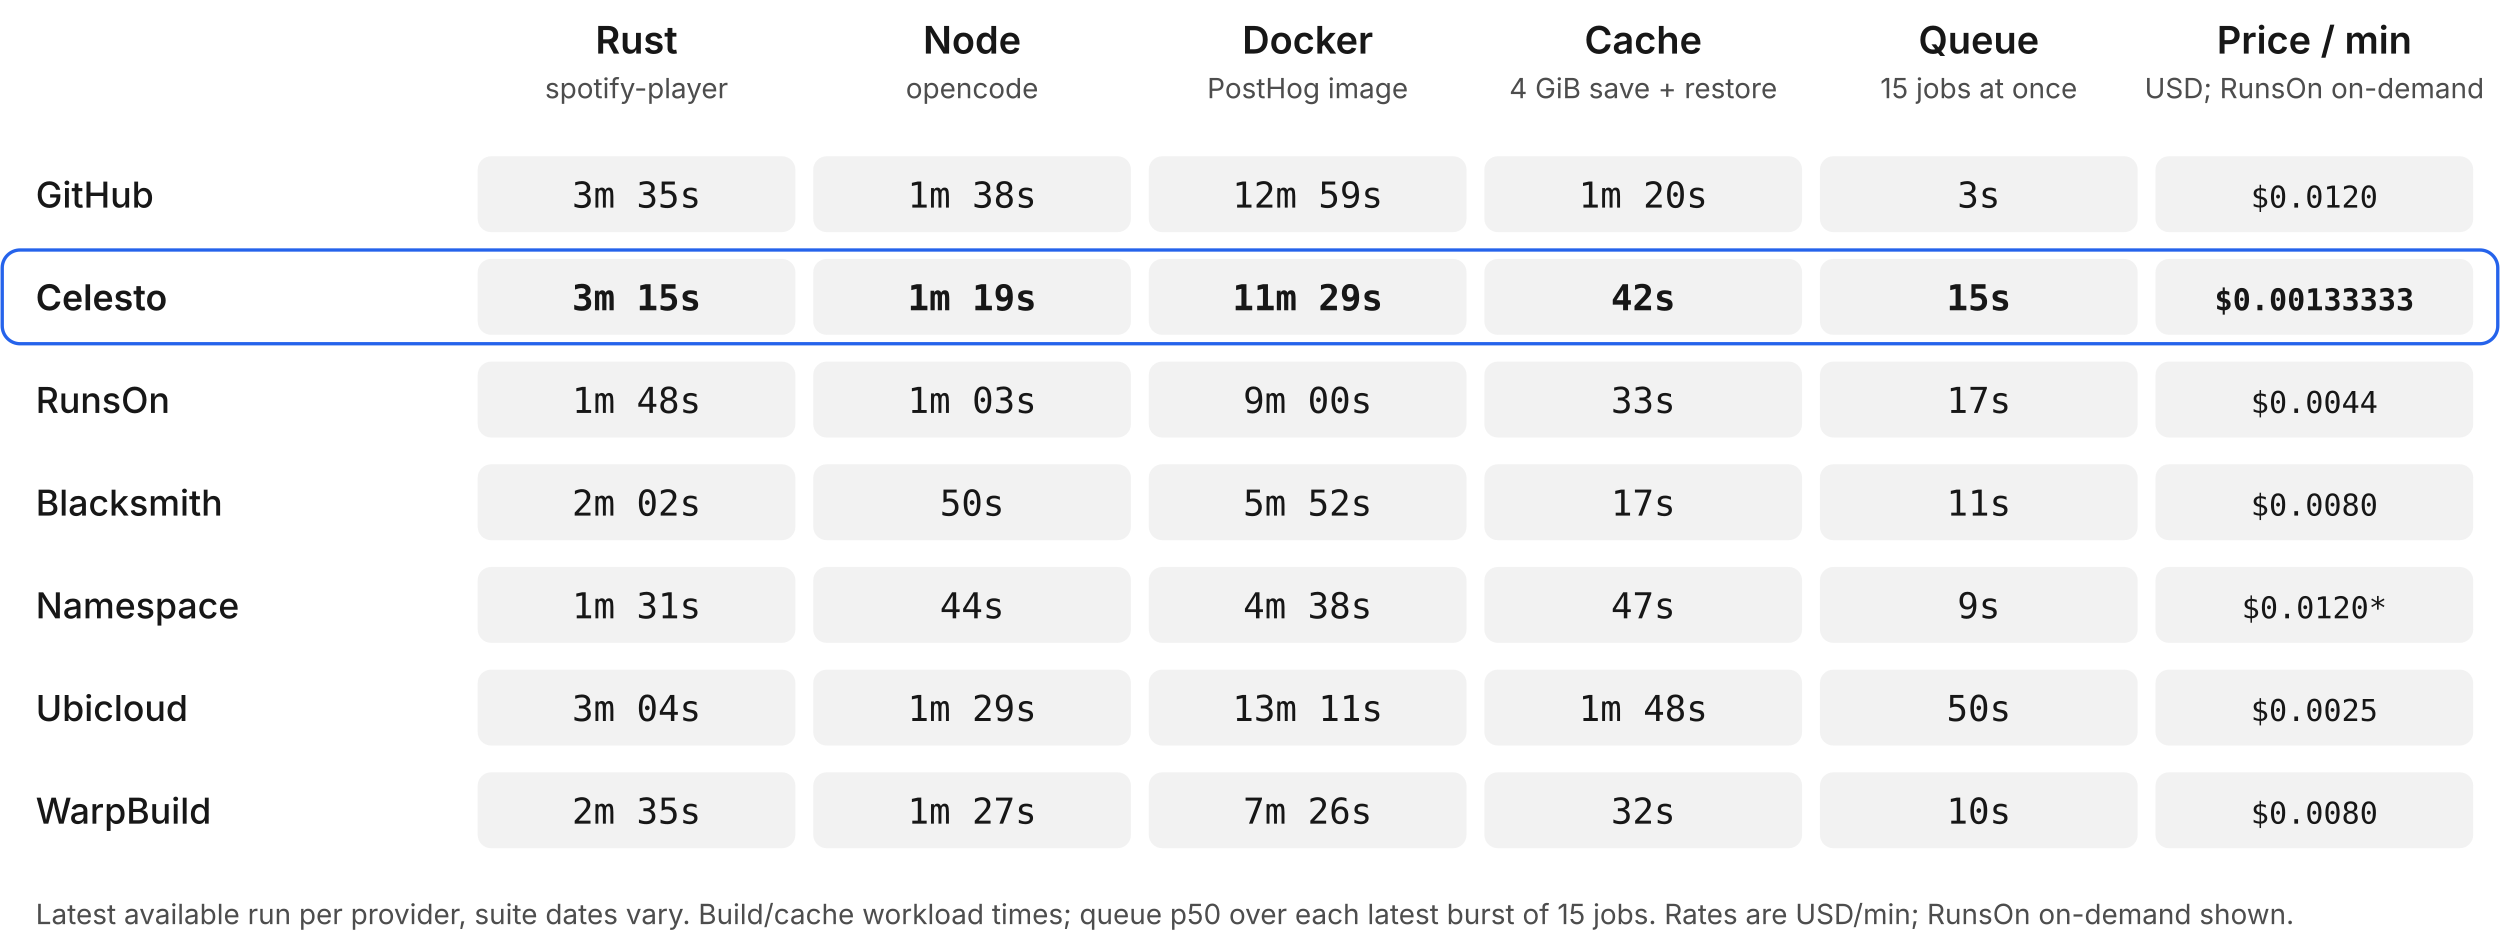
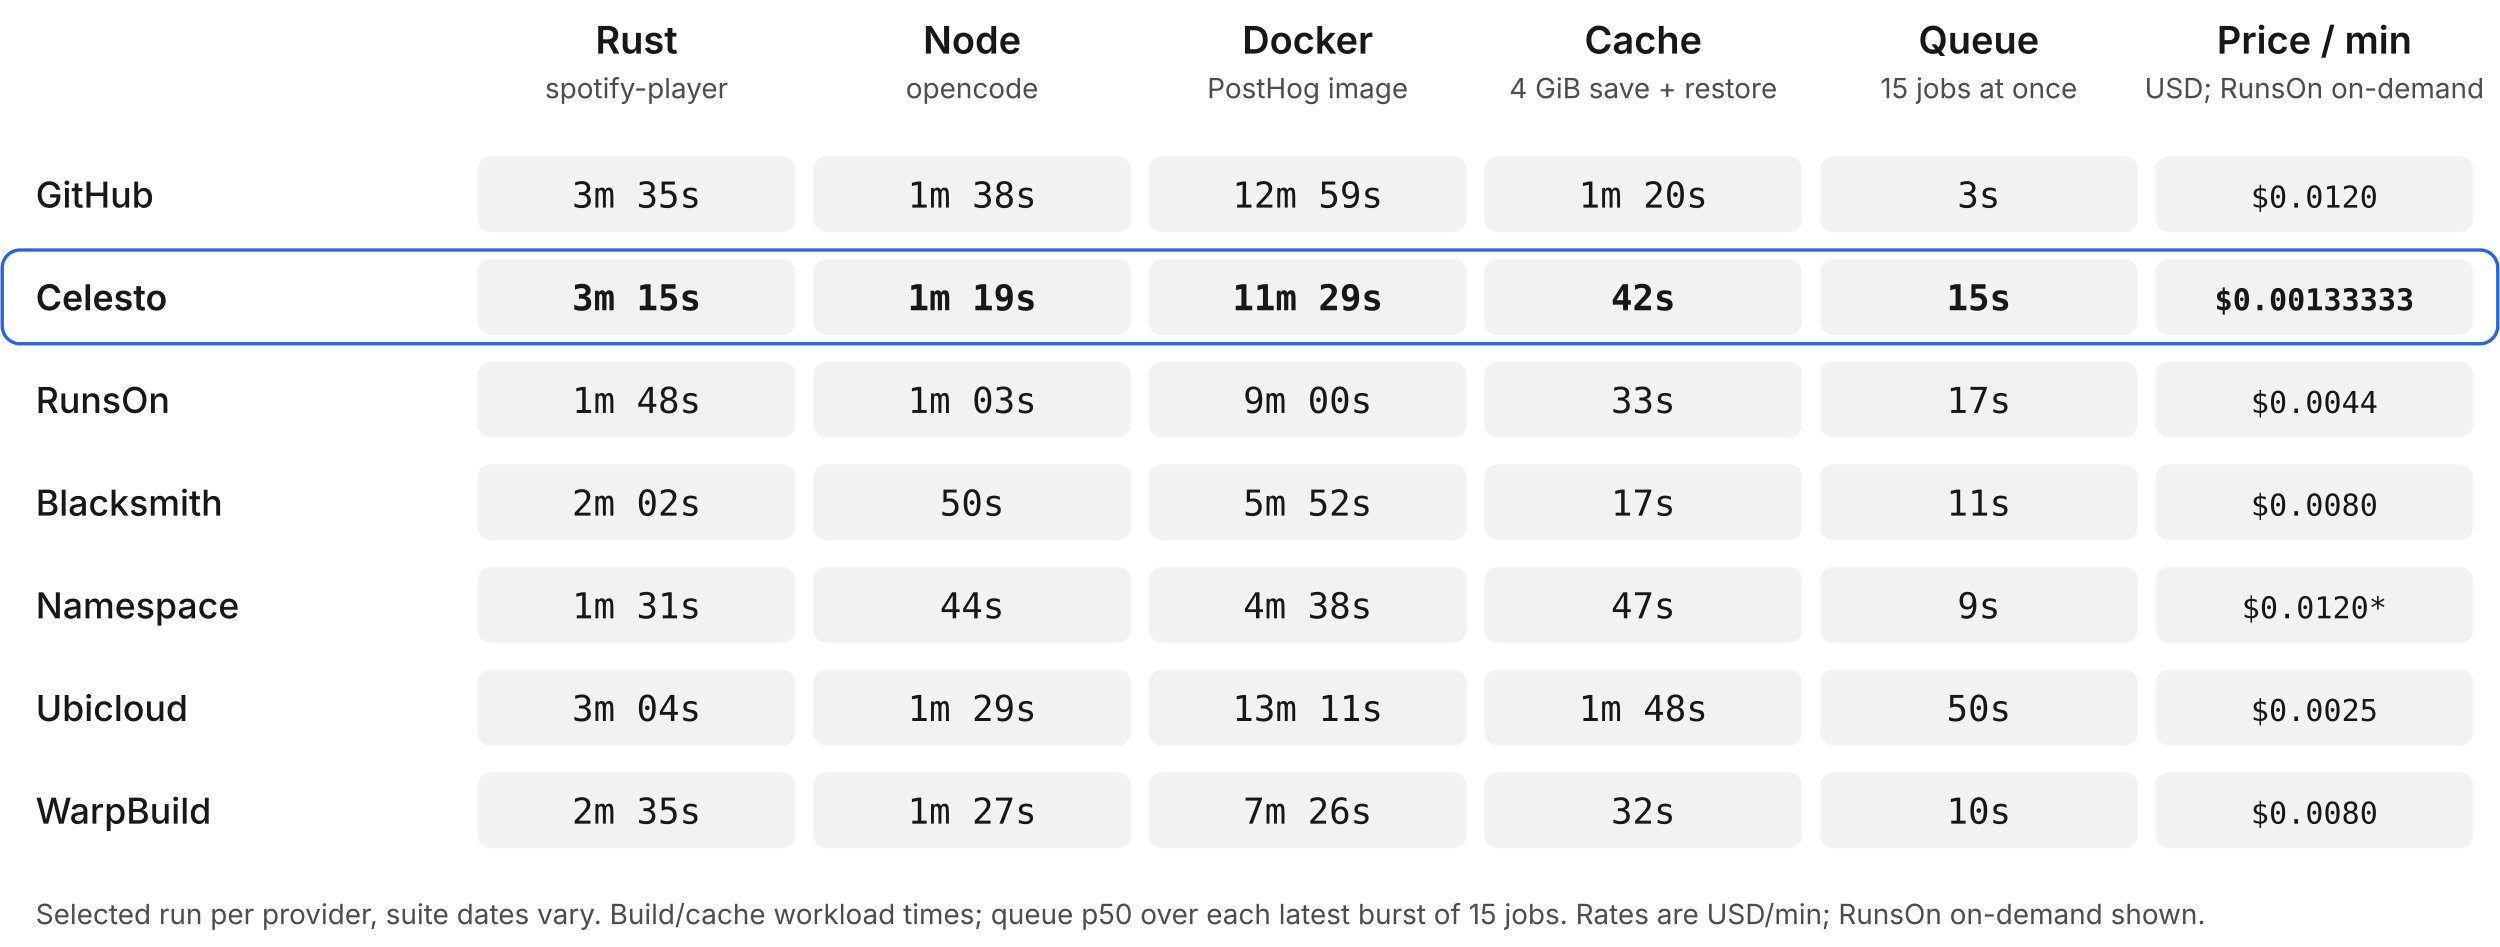
<svg xmlns="http://www.w3.org/2000/svg" viewBox="0 0 1120 424" font-family="Geist,Inter,-apple-system,BlinkMacSystemFont,Segoe UI,sans-serif">
  <style>.t{fill:#171717}.m{fill:#4d4d4d}.n{fill:#8f8f8f;fill-opacity:.12}</style>
  <text x="285.167" y="24" text-anchor="middle" font-size="17" font-weight="600" class="t">Rust</text>
  <text x="285.167" y="44" text-anchor="middle" font-size="12.5" class="m">spotify-player</text>
  <text x="435.5" y="24" text-anchor="middle" font-size="17" font-weight="600" class="t">Node</text>
  <text x="435.5" y="44" text-anchor="middle" font-size="12.5" class="m">opencode</text>
  <text x="585.833" y="24" text-anchor="middle" font-size="17" font-weight="600" class="t">Docker</text>
  <text x="585.833" y="44" text-anchor="middle" font-size="12.5" class="m">PostHog image</text>
  <text x="736.167" y="24" text-anchor="middle" font-size="17" font-weight="600" class="t">Cache</text>
  <text x="736.167" y="44" text-anchor="middle" font-size="12.5" class="m">4 GiB save + restore</text>
  <text x="886.5" y="24" text-anchor="middle" font-size="17" font-weight="600" class="t">Queue</text>
  <text x="886.5" y="44" text-anchor="middle" font-size="12.5" class="m">15 jobs at once</text>
  <text x="1036.833" y="24" text-anchor="middle" font-size="17" font-weight="600" class="t">Price / min</text>
  <text x="1036.833" y="44" text-anchor="middle" font-size="12.5" class="m">USD; RunsOn on-demand</text>
  <text x="16" y="93" font-size="16" font-weight="500" class="t">GitHub</text>
  <rect x="214" y="70" width="142.333" height="34" rx="6" class="n" />
  <text x="285.167" y="93" text-anchor="middle" font-size="16" font-weight="400" font-family="Geist Mono,SFMono-Regular,Menlo,Consolas,monospace" class="t">3m 35s</text>
  <rect x="364.333" y="70" width="142.333" height="34" rx="6" class="n" />
  <text x="435.5" y="93" text-anchor="middle" font-size="16" font-weight="400" font-family="Geist Mono,SFMono-Regular,Menlo,Consolas,monospace" class="t">1m 38s</text>
  <rect x="514.667" y="70" width="142.333" height="34" rx="6" class="n" />
  <text x="585.833" y="93" text-anchor="middle" font-size="16" font-weight="400" font-family="Geist Mono,SFMono-Regular,Menlo,Consolas,monospace" class="t">12m 59s</text>
  <rect x="665" y="70" width="142.333" height="34" rx="6" class="n" />
  <text x="736.167" y="93" text-anchor="middle" font-size="16" font-weight="400" font-family="Geist Mono,SFMono-Regular,Menlo,Consolas,monospace" class="t">1m 20s</text>
  <rect x="815.333" y="70" width="142.333" height="34" rx="6" class="n" />
  <text x="886.5" y="93" text-anchor="middle" font-size="16" font-weight="400" font-family="Geist Mono,SFMono-Regular,Menlo,Consolas,monospace" class="t">3s</text>
  <rect x="965.667" y="70" width="142.333" height="34" rx="6" class="n" />
  <text x="1036.833" y="93" text-anchor="middle" font-size="13.5" font-weight="400" font-family="Geist Mono,SFMono-Regular,Menlo,Consolas,monospace" class="t">$0.0120</text>
  <rect x="1" y="112" width="1118" height="42" rx="8" fill="none" stroke="#2563EB" stroke-width="1.5" />
  <text x="16" y="139" font-size="16" font-weight="600" class="t">Celesto</text>
  <rect x="214" y="116" width="142.333" height="34" rx="6" class="n" />
  <text x="285.167" y="139" text-anchor="middle" font-size="16" font-weight="600" font-family="Geist Mono,SFMono-Regular,Menlo,Consolas,monospace" class="t">3m 15s</text>
  <rect x="364.333" y="116" width="142.333" height="34" rx="6" class="n" />
  <text x="435.5" y="139" text-anchor="middle" font-size="16" font-weight="600" font-family="Geist Mono,SFMono-Regular,Menlo,Consolas,monospace" class="t">1m 19s</text>
  <rect x="514.667" y="116" width="142.333" height="34" rx="6" class="n" />
  <text x="585.833" y="139" text-anchor="middle" font-size="16" font-weight="600" font-family="Geist Mono,SFMono-Regular,Menlo,Consolas,monospace" class="t">11m 29s</text>
  <rect x="665" y="116" width="142.333" height="34" rx="6" class="n" />
  <text x="736.167" y="139" text-anchor="middle" font-size="16" font-weight="600" font-family="Geist Mono,SFMono-Regular,Menlo,Consolas,monospace" class="t">42s</text>
  <rect x="815.333" y="116" width="142.333" height="34" rx="6" class="n" />
  <text x="886.5" y="139" text-anchor="middle" font-size="16" font-weight="600" font-family="Geist Mono,SFMono-Regular,Menlo,Consolas,monospace" class="t">15s</text>
  <rect x="965.667" y="116" width="142.333" height="34" rx="6" class="n" />
  <text x="1036.833" y="139" text-anchor="middle" font-size="13.5" font-weight="600" font-family="Geist Mono,SFMono-Regular,Menlo,Consolas,monospace" class="t">$0.00133333</text>
  <text x="16" y="185" font-size="16" font-weight="500" class="t">RunsOn</text>
  <rect x="214" y="162" width="142.333" height="34" rx="6" class="n" />
  <text x="285.167" y="185" text-anchor="middle" font-size="16" font-weight="400" font-family="Geist Mono,SFMono-Regular,Menlo,Consolas,monospace" class="t">1m 48s</text>
  <rect x="364.333" y="162" width="142.333" height="34" rx="6" class="n" />
  <text x="435.5" y="185" text-anchor="middle" font-size="16" font-weight="400" font-family="Geist Mono,SFMono-Regular,Menlo,Consolas,monospace" class="t">1m 03s</text>
  <rect x="514.667" y="162" width="142.333" height="34" rx="6" class="n" />
  <text x="585.833" y="185" text-anchor="middle" font-size="16" font-weight="400" font-family="Geist Mono,SFMono-Regular,Menlo,Consolas,monospace" class="t">9m 00s</text>
  <rect x="665" y="162" width="142.333" height="34" rx="6" class="n" />
  <text x="736.167" y="185" text-anchor="middle" font-size="16" font-weight="400" font-family="Geist Mono,SFMono-Regular,Menlo,Consolas,monospace" class="t">33s</text>
  <rect x="815.333" y="162" width="142.333" height="34" rx="6" class="n" />
  <text x="886.5" y="185" text-anchor="middle" font-size="16" font-weight="400" font-family="Geist Mono,SFMono-Regular,Menlo,Consolas,monospace" class="t">17s</text>
  <rect x="965.667" y="162" width="142.333" height="34" rx="6" class="n" />
  <text x="1036.833" y="185" text-anchor="middle" font-size="13.5" font-weight="400" font-family="Geist Mono,SFMono-Regular,Menlo,Consolas,monospace" class="t">$0.0044</text>
  <text x="16" y="231" font-size="16" font-weight="500" class="t">Blacksmith</text>
  <rect x="214" y="208" width="142.333" height="34" rx="6" class="n" />
  <text x="285.167" y="231" text-anchor="middle" font-size="16" font-weight="400" font-family="Geist Mono,SFMono-Regular,Menlo,Consolas,monospace" class="t">2m 02s</text>
  <rect x="364.333" y="208" width="142.333" height="34" rx="6" class="n" />
  <text x="435.5" y="231" text-anchor="middle" font-size="16" font-weight="400" font-family="Geist Mono,SFMono-Regular,Menlo,Consolas,monospace" class="t">50s</text>
  <rect x="514.667" y="208" width="142.333" height="34" rx="6" class="n" />
  <text x="585.833" y="231" text-anchor="middle" font-size="16" font-weight="400" font-family="Geist Mono,SFMono-Regular,Menlo,Consolas,monospace" class="t">5m 52s</text>
  <rect x="665" y="208" width="142.333" height="34" rx="6" class="n" />
  <text x="736.167" y="231" text-anchor="middle" font-size="16" font-weight="400" font-family="Geist Mono,SFMono-Regular,Menlo,Consolas,monospace" class="t">17s</text>
  <rect x="815.333" y="208" width="142.333" height="34" rx="6" class="n" />
  <text x="886.5" y="231" text-anchor="middle" font-size="16" font-weight="400" font-family="Geist Mono,SFMono-Regular,Menlo,Consolas,monospace" class="t">11s</text>
  <rect x="965.667" y="208" width="142.333" height="34" rx="6" class="n" />
  <text x="1036.833" y="231" text-anchor="middle" font-size="13.5" font-weight="400" font-family="Geist Mono,SFMono-Regular,Menlo,Consolas,monospace" class="t">$0.0080</text>
  <text x="16" y="277" font-size="16" font-weight="500" class="t">Namespace</text>
  <rect x="214" y="254" width="142.333" height="34" rx="6" class="n" />
  <text x="285.167" y="277" text-anchor="middle" font-size="16" font-weight="400" font-family="Geist Mono,SFMono-Regular,Menlo,Consolas,monospace" class="t">1m 31s</text>
  <rect x="364.333" y="254" width="142.333" height="34" rx="6" class="n" />
  <text x="435.5" y="277" text-anchor="middle" font-size="16" font-weight="400" font-family="Geist Mono,SFMono-Regular,Menlo,Consolas,monospace" class="t">44s</text>
  <rect x="514.667" y="254" width="142.333" height="34" rx="6" class="n" />
  <text x="585.833" y="277" text-anchor="middle" font-size="16" font-weight="400" font-family="Geist Mono,SFMono-Regular,Menlo,Consolas,monospace" class="t">4m 38s</text>
  <rect x="665" y="254" width="142.333" height="34" rx="6" class="n" />
  <text x="736.167" y="277" text-anchor="middle" font-size="16" font-weight="400" font-family="Geist Mono,SFMono-Regular,Menlo,Consolas,monospace" class="t">47s</text>
  <rect x="815.333" y="254" width="142.333" height="34" rx="6" class="n" />
  <text x="886.5" y="277" text-anchor="middle" font-size="16" font-weight="400" font-family="Geist Mono,SFMono-Regular,Menlo,Consolas,monospace" class="t">9s</text>
  <rect x="965.667" y="254" width="142.333" height="34" rx="6" class="n" />
  <text x="1036.833" y="277" text-anchor="middle" font-size="13.5" font-weight="400" font-family="Geist Mono,SFMono-Regular,Menlo,Consolas,monospace" class="t">$0.0120*</text>
  <text x="16" y="323" font-size="16" font-weight="500" class="t">Ubicloud</text>
  <rect x="214" y="300" width="142.333" height="34" rx="6" class="n" />
  <text x="285.167" y="323" text-anchor="middle" font-size="16" font-weight="400" font-family="Geist Mono,SFMono-Regular,Menlo,Consolas,monospace" class="t">3m 04s</text>
  <rect x="364.333" y="300" width="142.333" height="34" rx="6" class="n" />
  <text x="435.5" y="323" text-anchor="middle" font-size="16" font-weight="400" font-family="Geist Mono,SFMono-Regular,Menlo,Consolas,monospace" class="t">1m 29s</text>
  <rect x="514.667" y="300" width="142.333" height="34" rx="6" class="n" />
  <text x="585.833" y="323" text-anchor="middle" font-size="16" font-weight="400" font-family="Geist Mono,SFMono-Regular,Menlo,Consolas,monospace" class="t">13m 11s</text>
  <rect x="665" y="300" width="142.333" height="34" rx="6" class="n" />
  <text x="736.167" y="323" text-anchor="middle" font-size="16" font-weight="400" font-family="Geist Mono,SFMono-Regular,Menlo,Consolas,monospace" class="t">1m 48s</text>
  <rect x="815.333" y="300" width="142.333" height="34" rx="6" class="n" />
  <text x="886.5" y="323" text-anchor="middle" font-size="16" font-weight="400" font-family="Geist Mono,SFMono-Regular,Menlo,Consolas,monospace" class="t">50s</text>
  <rect x="965.667" y="300" width="142.333" height="34" rx="6" class="n" />
  <text x="1036.833" y="323" text-anchor="middle" font-size="13.5" font-weight="400" font-family="Geist Mono,SFMono-Regular,Menlo,Consolas,monospace" class="t">$0.0025</text>
  <text x="16" y="369" font-size="16" font-weight="500" class="t">WarpBuild</text>
  <rect x="214" y="346" width="142.333" height="34" rx="6" class="n" />
  <text x="285.167" y="369" text-anchor="middle" font-size="16" font-weight="400" font-family="Geist Mono,SFMono-Regular,Menlo,Consolas,monospace" class="t">2m 35s</text>
  <rect x="364.333" y="346" width="142.333" height="34" rx="6" class="n" />
  <text x="435.5" y="369" text-anchor="middle" font-size="16" font-weight="400" font-family="Geist Mono,SFMono-Regular,Menlo,Consolas,monospace" class="t">1m 27s</text>
  <rect x="514.667" y="346" width="142.333" height="34" rx="6" class="n" />
  <text x="585.833" y="369" text-anchor="middle" font-size="16" font-weight="400" font-family="Geist Mono,SFMono-Regular,Menlo,Consolas,monospace" class="t">7m 26s</text>
  <rect x="665" y="346" width="142.333" height="34" rx="6" class="n" />
  <text x="736.167" y="369" text-anchor="middle" font-size="16" font-weight="400" font-family="Geist Mono,SFMono-Regular,Menlo,Consolas,monospace" class="t">32s</text>
  <rect x="815.333" y="346" width="142.333" height="34" rx="6" class="n" />
  <text x="886.5" y="369" text-anchor="middle" font-size="16" font-weight="400" font-family="Geist Mono,SFMono-Regular,Menlo,Consolas,monospace" class="t">10s</text>
  <rect x="965.667" y="346" width="142.333" height="34" rx="6" class="n" />
  <text x="1036.833" y="369" text-anchor="middle" font-size="13.5" font-weight="400" font-family="Geist Mono,SFMono-Regular,Menlo,Consolas,monospace" class="t">$0.0080</text>
-   <text x="16" y="414" font-size="12.5" class="m">Latest available run per provider, suite dates vary. Build/cache workload times; queue p50 over each latest burst of 15 jobs. Rates are USD/min; RunsOn on-demand shown.</text>
+   <text x="16" y="414" font-size="12.5" class="m">Selected run per provider, suite dates vary. Build/cache workload times; queue p50 over each latest burst of 15 jobs. Rates are USD/min; RunsOn on-demand shown.</text>
</svg>
